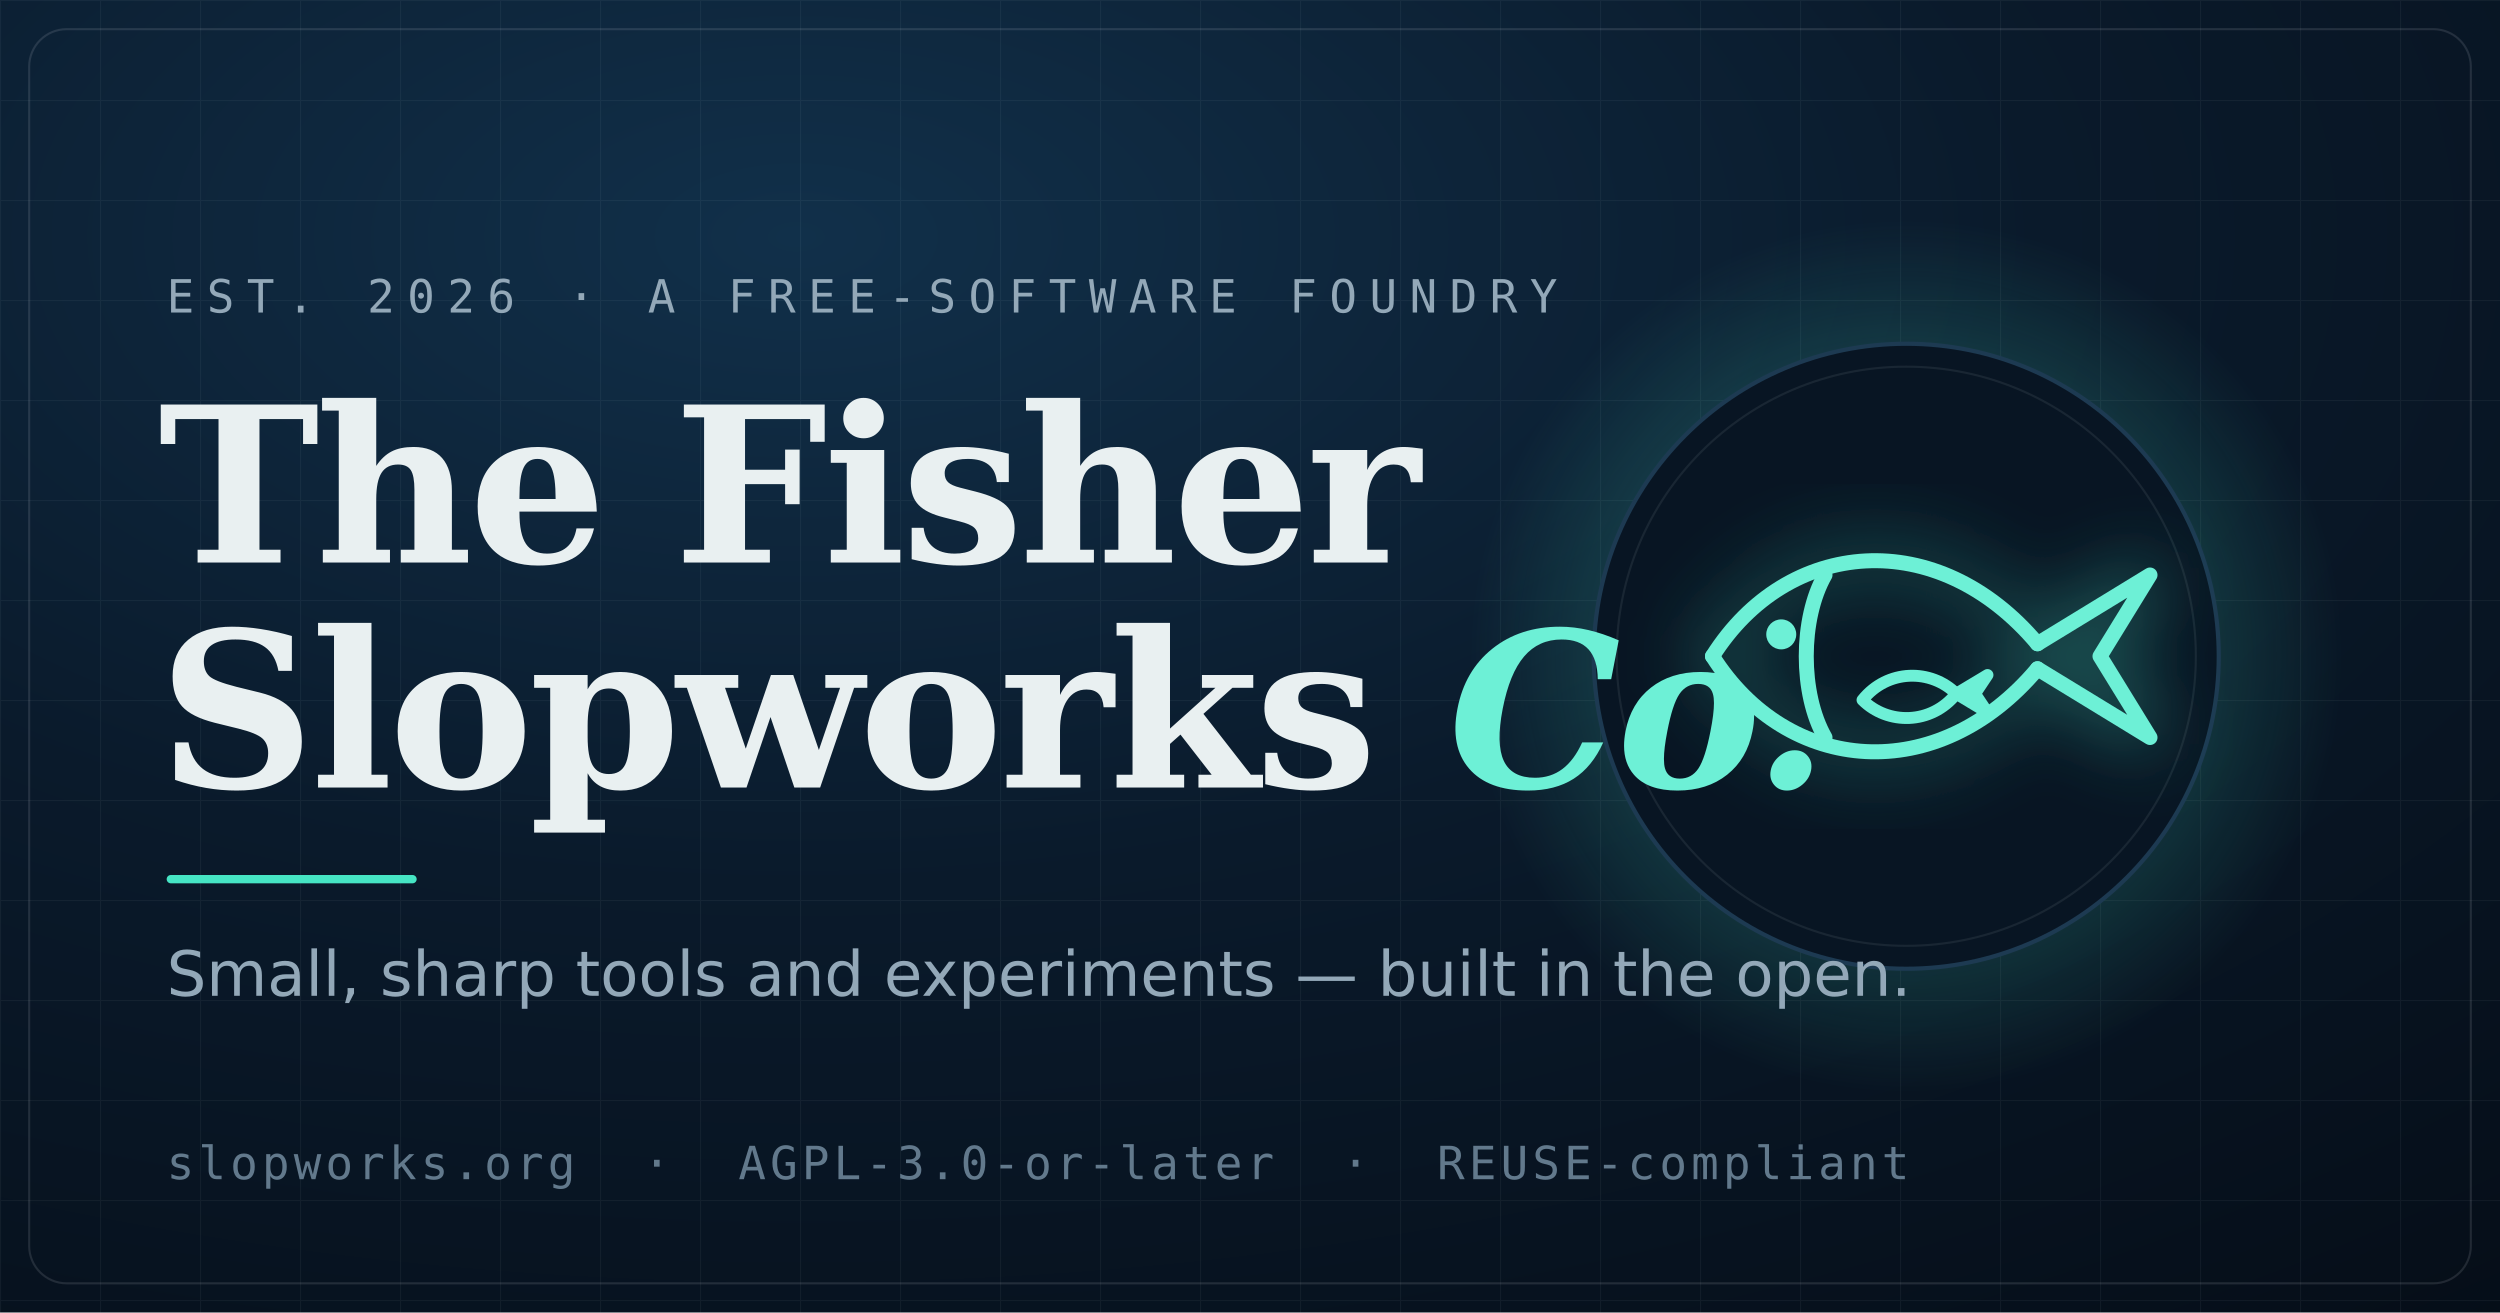
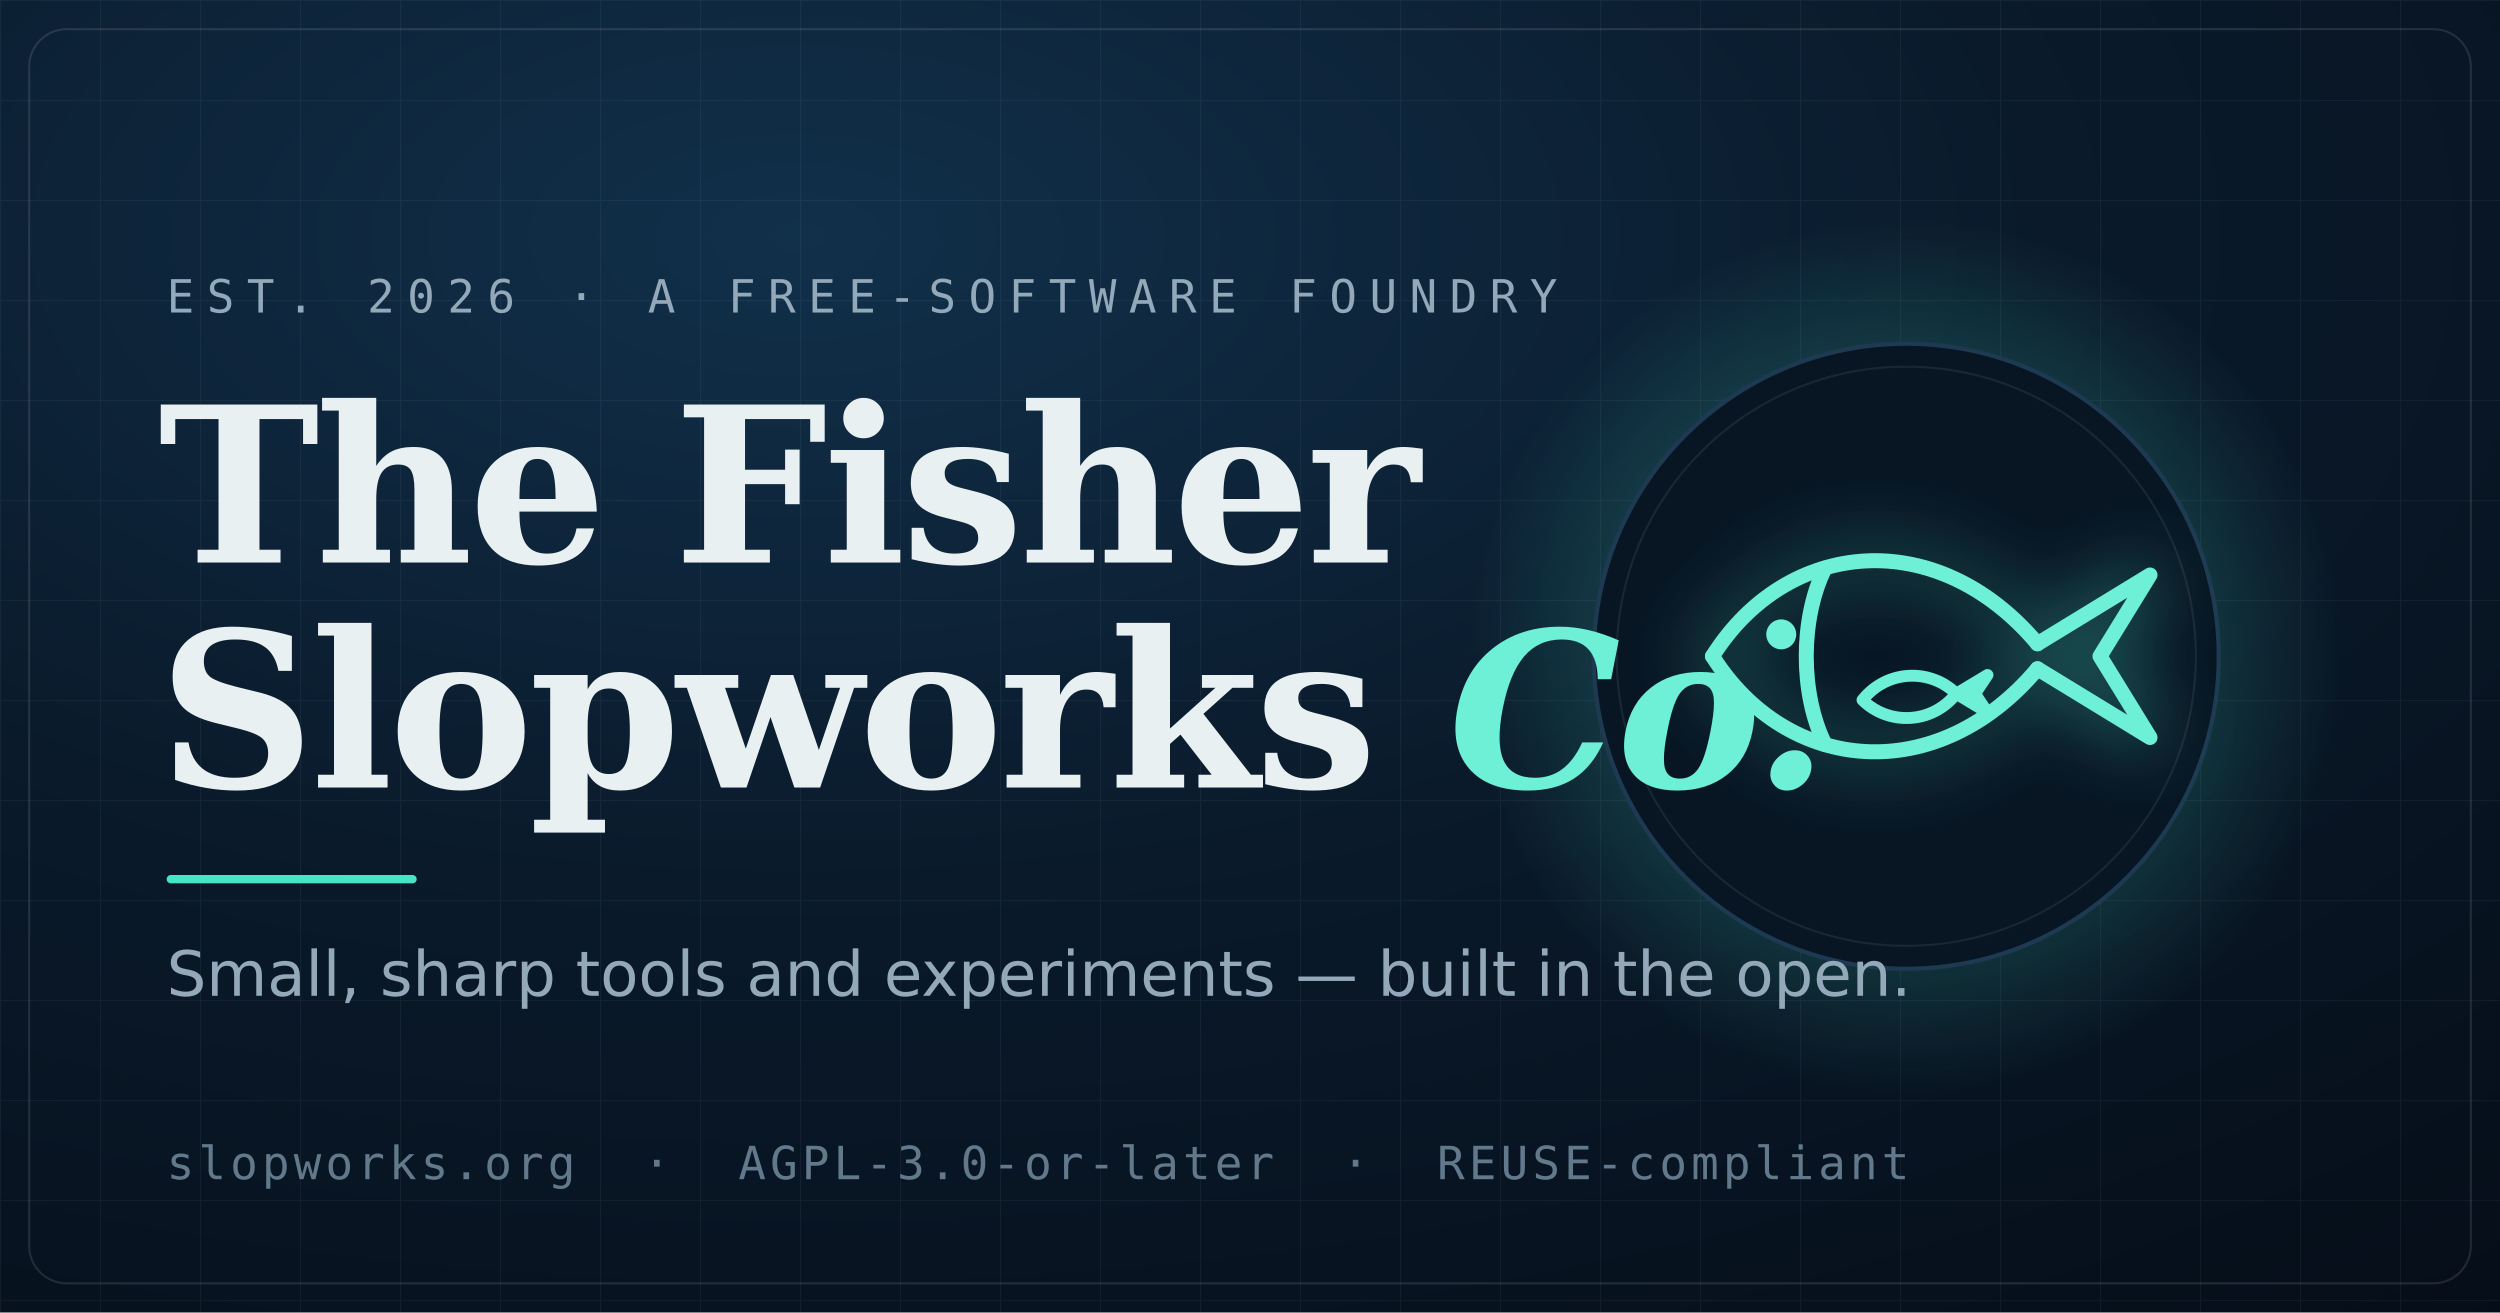
<svg xmlns="http://www.w3.org/2000/svg" width="1200" height="630" viewBox="0 0 1200 630">
  <defs>
    <radialGradient id="bg" cx="32%" cy="18%" r="110%">
      <stop offset="0%" stop-color="#11304a" />
      <stop offset="45%" stop-color="#0a1a2b" />
      <stop offset="100%" stop-color="#050d17" />
    </radialGradient>
    <radialGradient id="glow" cx="50%" cy="50%" r="50%">
      <stop offset="0%" stop-color="#46e5c4" stop-opacity="0.45" />
      <stop offset="100%" stop-color="#46e5c4" stop-opacity="0" />
    </radialGradient>
    <pattern id="grid" width="48" height="48" patternUnits="userSpaceOnUse">
      <path d="M48 0H0V48" fill="none" stroke="#e9f0f1" stroke-opacity="0.05" stroke-width="1" />
    </pattern>
    <filter id="soft" x="-40%" y="-40%" width="180%" height="180%">
      <feGaussianBlur stdDeviation="6" />
    </filter>
  </defs>
  <rect width="1200" height="630" fill="url(#bg)" />
  <rect width="1200" height="630" fill="url(#grid)" />
  <rect x="14" y="14" width="1172" height="602" rx="18" fill="none" stroke="#e9f0f1" stroke-opacity="0.12" />
  <g transform="translate(915 315)">
    <circle r="210" fill="url(#glow)" />
    <circle r="150" fill="#081523" stroke="#1d3a52" stroke-width="2" />
    <circle r="139" fill="none" stroke="#e9f0f1" stroke-opacity="0.08" stroke-width="1" />
    <g transform="translate(-150 -150) scale(3)">
      <g fill="none" stroke="#46e5c4" stroke-width="2.4" stroke-linecap="round" stroke-linejoin="round" filter="url(#soft)" stroke-opacity="0.7">
        <path d="M19,50 C31,31 55,29 71,48" />
        <path d="M19,50 C31,69 55,71 71,52" />
        <path d="M71,48 L89,37 L81,50 L89,63 L71,52" />
      </g>
      <g fill="none" stroke="#6df0d6" stroke-width="2.4" stroke-linecap="round" stroke-linejoin="round">
        <path d="M19,50 C31,31 55,29 71,48" />
        <path d="M19,50 C31,69 55,71 71,52" />
        <path d="M71,48 L89,37 L81,50 L89,63 L71,52" />
-         <path d="M37,37 C33,44 33,56 37,63" />
+         <path d="M37,35.9 C33,44 33,56 37,64.1" />
        <g transform="translate(-4,4)">
          <path d="M47,53 C51,48 58,48 62,52 C58,57 51,57 47,53 Z" stroke-width="1.9" />
          <path d="M62,52 L67,49 L65,52 L67,55 Z" stroke-width="1.9" fill="#6df0d6" />
        </g>
      </g>
      <circle cx="30" cy="46.5" r="2.4" fill="#6df0d6" />
    </g>
  </g>
  <g font-family="'DejaVu Sans Mono','IBM Plex Mono',monospace">
    <text x="80" y="150" fill="#93a8b8" font-size="22" letter-spacing="6">EST. 2026 · A FREE-SOFTWARE FOUNDRY</text>
  </g>
  <g font-family="Georgia,'DejaVu Serif',serif" fill="#e9f0f1">
    <text x="76" y="270" font-size="104" font-weight="600" letter-spacing="-2">The Fisher</text>
    <text x="76" y="378" font-size="104" font-weight="600" letter-spacing="-2">Slopworks <tspan fill="#6df0d6" font-style="italic">Co.</tspan>
    </text>
  </g>
  <rect x="80" y="420" width="120" height="4" rx="2" fill="#46e5c4" />
  <g font-family="'DejaVu Sans','Archivo',sans-serif" fill="#93a8b8">
    <text x="80" y="478" font-size="30">Small, sharp tools and experiments — built in the open.</text>
  </g>
  <g font-family="'DejaVu Sans Mono','IBM Plex Mono',monospace" fill="#62798c">
    <text x="80" y="566" font-size="22" letter-spacing="2">slopworks.org  ·  AGPL-3.0-or-later  ·  REUSE-compliant</text>
  </g>
</svg>
